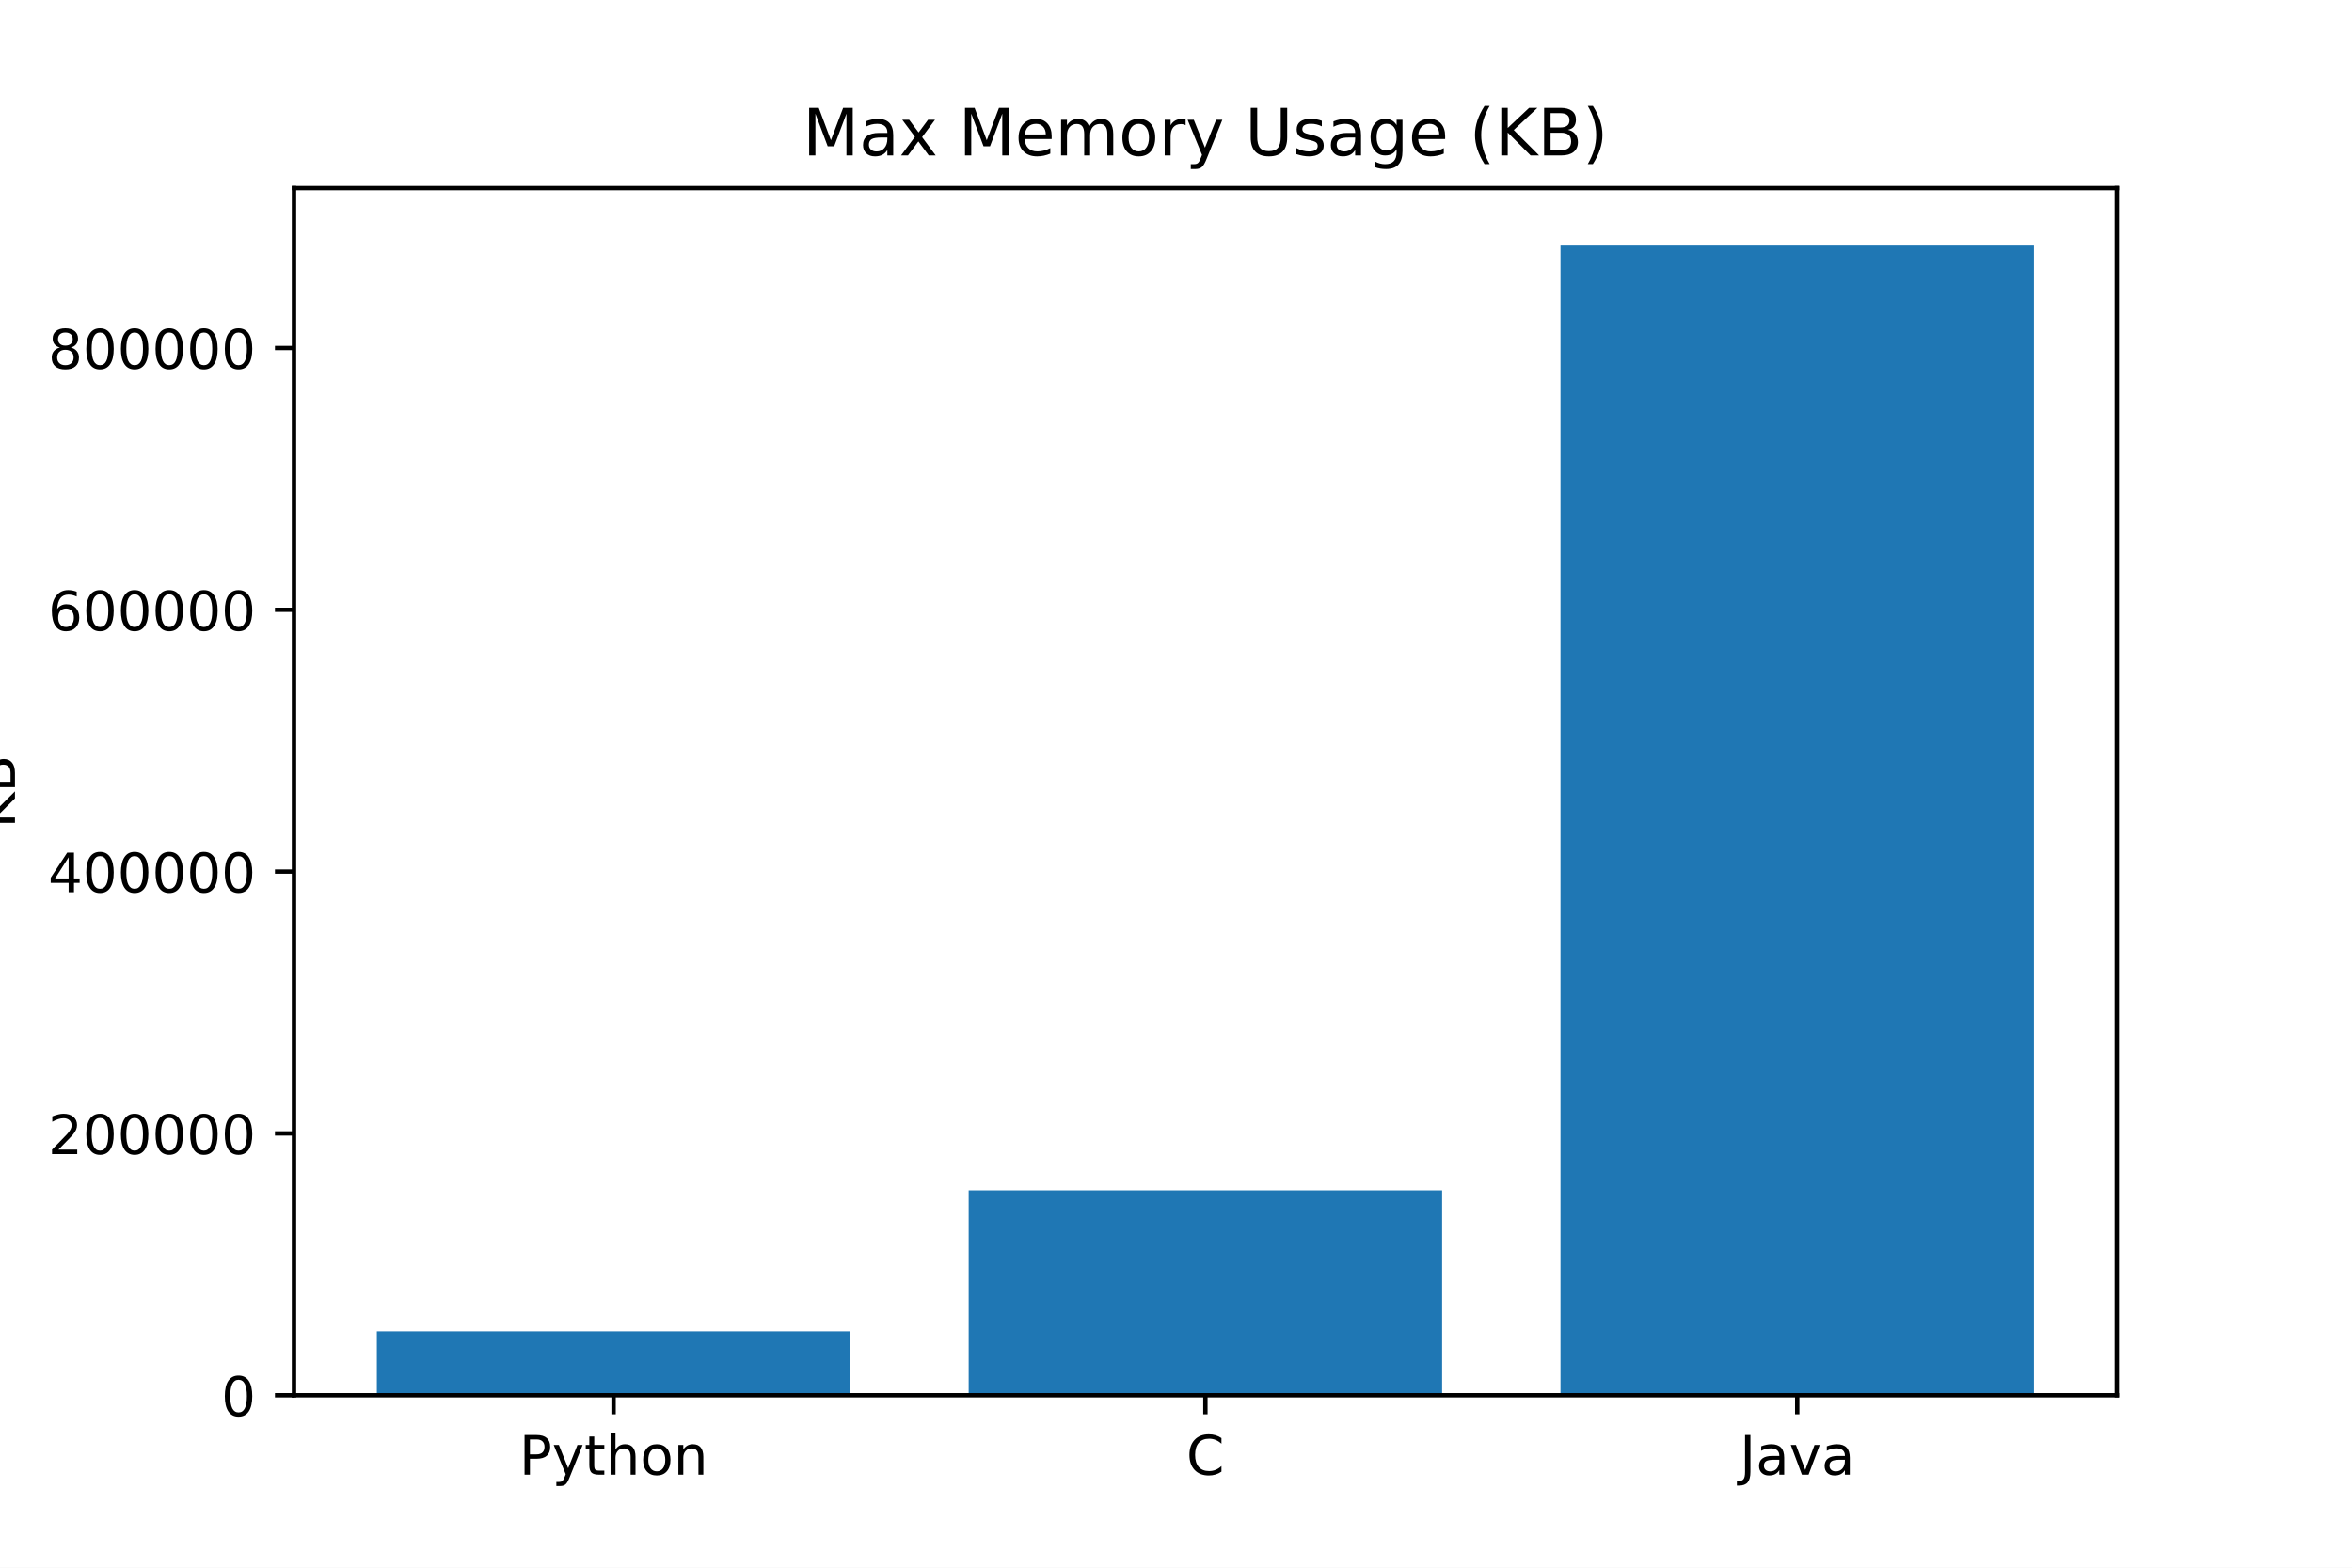
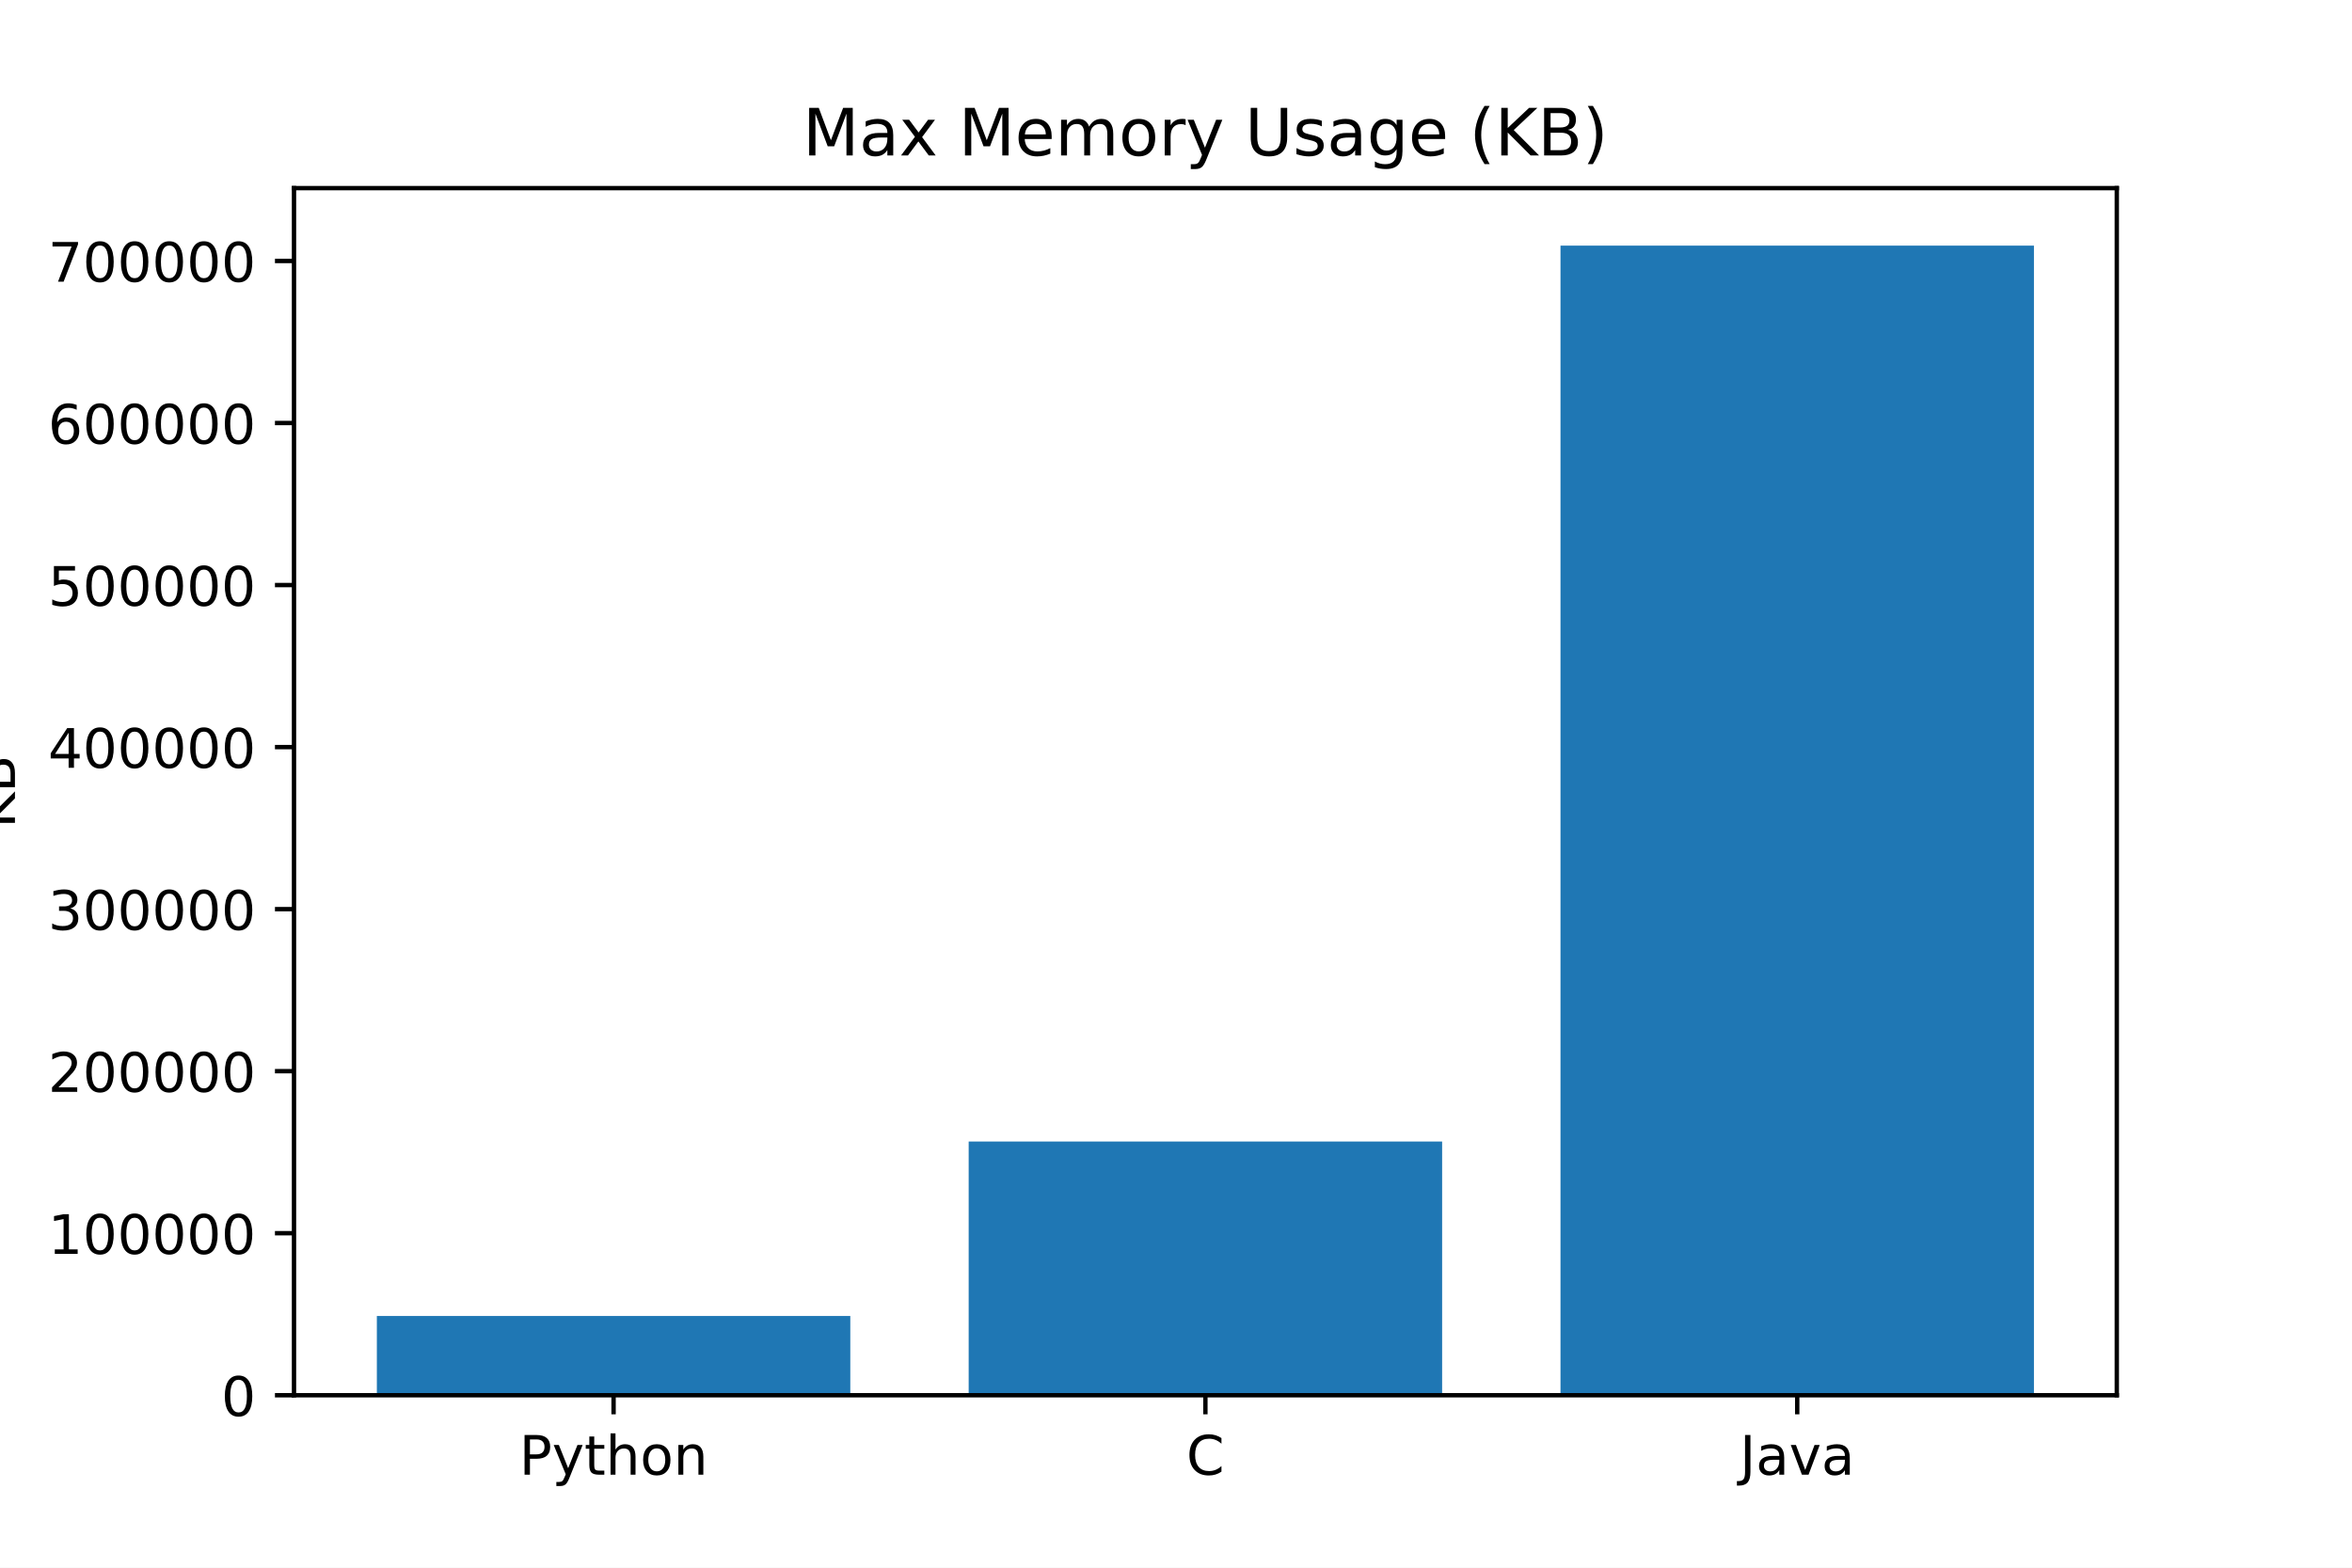
<svg xmlns="http://www.w3.org/2000/svg" xmlns:xlink="http://www.w3.org/1999/xlink" width="432pt" height="288pt" viewBox="0 0 432 288" version="1.1">
  <defs>
    <style type="text/css">*{stroke-linejoin: round; stroke-linecap: butt}</style>
  </defs>
  <g id="figure_1">
    <g id="patch_1">
      <path d="M 0 288  L 432 288  L 432 0  L 0 0  z " style="fill: #ffffff" />
    </g>
    <g id="axes_1">
      <g id="patch_2">
        <path d="M 54 256.32  L 388.8 256.32  L 388.8 34.56  L 54 34.56  z " style="fill: #ffffff" />
      </g>
      <g id="patch_3">
-         <path d="M 69.218 256.32  L 156.179 256.32  L 156.179 244.578  L 69.218 244.578  z " clip-path="url(#p3deea769c0)" style="fill: #1f77b4" />
+         <path d="M 69.218 256.32  L 156.179 256.32  L 156.179 241.758  L 69.218 241.758  z " clip-path="url(#p78600d48b9)" style="fill: #1f77b4" />
      </g>
      <g id="patch_4">
-         <path d="M 177.919 256.32  L 264.881 256.32  L 264.881 218.684  L 177.919 218.684  z " clip-path="url(#p3deea769c0)" style="fill: #1f77b4" />
+         <path d="M 177.919 256.32  L 264.881 256.32  L 264.881 209.706  L 177.919 209.706  z " clip-path="url(#p78600d48b9)" style="fill: #1f77b4" />
      </g>
      <g id="patch_5">
-         <path d="M 286.621 256.32  L 373.582 256.32  L 373.582 45.12  L 286.621 45.12  z " clip-path="url(#p3deea769c0)" style="fill: #1f77b4" />
+         <path d="M 286.621 256.32  L 373.582 256.32  L 373.582 45.12  L 286.621 45.12  z " clip-path="url(#p78600d48b9)" style="fill: #1f77b4" />
      </g>
      <g id="matplotlib.axis_1">
        <g id="xtick_1">
          <g id="line2d_1">
            <defs>
-               <path id="ma4e049ac84" d="M 0 0  L 0 3.5  " style="stroke: #000000; stroke-width: 0.8" />
+               <path id="m17618b4d9b" d="M 0 0  L 0 3.5  " style="stroke: #000000; stroke-width: 0.8" />
            </defs>
            <g>
-               <use xlink:href="#ma4e049ac84" x="112.699" y="256.32" style="stroke: #000000; stroke-width: 0.8" />
+               <use xlink:href="#m17618b4d9b" x="112.699" y="256.32" style="stroke: #000000; stroke-width: 0.8" />
            </g>
          </g>
          <g id="text_1">
            <g transform="translate(95.36745 270.9184) scale(0.1 -0.1)">
              <defs>
                <path id="DejaVuSans-50" d="M 1259 4147  L 1259 2394  L 2053 2394  Q 2494 2394 2734 2622  Q 2975 2850 2975 3272  Q 2975 3691 2734 3919  Q 2494 4147 2053 4147  L 1259 4147  z M 628 4666  L 2053 4666  Q 2838 4666 3239 4311  Q 3641 3956 3641 3272  Q 3641 2581 3239 2228  Q 2838 1875 2053 1875  L 1259 1875  L 1259 0  L 628 0  L 628 4666  z " transform="scale(0.015625)" />
                <path id="DejaVuSans-79" d="M 2059 -325  Q 1816 -950 1584 -1140  Q 1353 -1331 966 -1331  L 506 -1331  L 506 -850  L 844 -850  Q 1081 -850 1212 -737  Q 1344 -625 1503 -206  L 1606 56  L 191 3500  L 800 3500  L 1894 763  L 2988 3500  L 3597 3500  L 2059 -325  z " transform="scale(0.015625)" />
                <path id="DejaVuSans-74" d="M 1172 4494  L 1172 3500  L 2356 3500  L 2356 3053  L 1172 3053  L 1172 1153  Q 1172 725 1289 603  Q 1406 481 1766 481  L 2356 481  L 2356 0  L 1766 0  Q 1100 0 847 248  Q 594 497 594 1153  L 594 3053  L 172 3053  L 172 3500  L 594 3500  L 594 4494  L 1172 4494  z " transform="scale(0.015625)" />
                <path id="DejaVuSans-68" d="M 3513 2113  L 3513 0  L 2938 0  L 2938 2094  Q 2938 2591 2744 2837  Q 2550 3084 2163 3084  Q 1697 3084 1428 2787  Q 1159 2491 1159 1978  L 1159 0  L 581 0  L 581 4863  L 1159 4863  L 1159 2956  Q 1366 3272 1645 3428  Q 1925 3584 2291 3584  Q 2894 3584 3203 3211  Q 3513 2838 3513 2113  z " transform="scale(0.015625)" />
                <path id="DejaVuSans-6f" d="M 1959 3097  Q 1497 3097 1228 2736  Q 959 2375 959 1747  Q 959 1119 1226 758  Q 1494 397 1959 397  Q 2419 397 2687 759  Q 2956 1122 2956 1747  Q 2956 2369 2687 2733  Q 2419 3097 1959 3097  z M 1959 3584  Q 2709 3584 3137 3096  Q 3566 2609 3566 1747  Q 3566 888 3137 398  Q 2709 -91 1959 -91  Q 1206 -91 779 398  Q 353 888 353 1747  Q 353 2609 779 3096  Q 1206 3584 1959 3584  z " transform="scale(0.015625)" />
                <path id="DejaVuSans-6e" d="M 3513 2113  L 3513 0  L 2938 0  L 2938 2094  Q 2938 2591 2744 2837  Q 2550 3084 2163 3084  Q 1697 3084 1428 2787  Q 1159 2491 1159 1978  L 1159 0  L 581 0  L 581 3500  L 1159 3500  L 1159 2956  Q 1366 3272 1645 3428  Q 1925 3584 2291 3584  Q 2894 3584 3203 3211  Q 3513 2838 3513 2113  z " transform="scale(0.015625)" />
              </defs>
              <use xlink:href="#DejaVuSans-50" />
              <use xlink:href="#DejaVuSans-79" transform="translate(60.30273 0)" />
              <use xlink:href="#DejaVuSans-74" transform="translate(119.4824 0)" />
              <use xlink:href="#DejaVuSans-68" transform="translate(158.6914 0)" />
              <use xlink:href="#DejaVuSans-6f" transform="translate(222.0703 0)" />
              <use xlink:href="#DejaVuSans-6e" transform="translate(283.252 0)" />
            </g>
          </g>
        </g>
        <g id="xtick_2">
          <g id="line2d_2">
            <g>
-               <use xlink:href="#ma4e049ac84" x="221.4" y="256.32" style="stroke: #000000; stroke-width: 0.8" />
+               <use xlink:href="#m17618b4d9b" x="221.4" y="256.32" style="stroke: #000000; stroke-width: 0.8" />
            </g>
          </g>
          <g id="text_2">
            <g transform="translate(217.9086 270.9184) scale(0.1 -0.1)">
              <defs>
                <path id="DejaVuSans-43" d="M 4122 4306  L 4122 3641  Q 3803 3938 3442 4084  Q 3081 4231 2675 4231  Q 1875 4231 1450 3742  Q 1025 3253 1025 2328  Q 1025 1406 1450 917  Q 1875 428 2675 428  Q 3081 428 3442 575  Q 3803 722 4122 1019  L 4122 359  Q 3791 134 3420 21  Q 3050 -91 2638 -91  Q 1578 -91 968 557  Q 359 1206 359 2328  Q 359 3453 968 4101  Q 1578 4750 2638 4750  Q 3056 4750 3426 4639  Q 3797 4528 4122 4306  z " transform="scale(0.015625)" />
              </defs>
              <use xlink:href="#DejaVuSans-43" />
            </g>
          </g>
        </g>
        <g id="xtick_3">
          <g id="line2d_3">
            <g>
-               <use xlink:href="#ma4e049ac84" x="330.101" y="256.32" style="stroke: #000000; stroke-width: 0.8" />
+               <use xlink:href="#m17618b4d9b" x="330.101" y="256.32" style="stroke: #000000; stroke-width: 0.8" />
            </g>
          </g>
          <g id="text_3">
            <g transform="translate(319.5388 270.9184) scale(0.1 -0.1)">
              <defs>
                <path id="DejaVuSans-4a" d="M 628 4666  L 1259 4666  L 1259 325  Q 1259 -519 939 -900  Q 619 -1281 -91 -1281  L -331 -1281  L -331 -750  L -134 -750  Q 284 -750 456 -515  Q 628 -281 628 325  L 628 4666  z " transform="scale(0.015625)" />
                <path id="DejaVuSans-61" d="M 2194 1759  Q 1497 1759 1228 1600  Q 959 1441 959 1056  Q 959 750 1161 570  Q 1363 391 1709 391  Q 2188 391 2477 730  Q 2766 1069 2766 1631  L 2766 1759  L 2194 1759  z M 3341 1997  L 3341 0  L 2766 0  L 2766 531  Q 2569 213 2275 61  Q 1981 -91 1556 -91  Q 1019 -91 701 211  Q 384 513 384 1019  Q 384 1609 779 1909  Q 1175 2209 1959 2209  L 2766 2209  L 2766 2266  Q 2766 2663 2505 2880  Q 2244 3097 1772 3097  Q 1472 3097 1187 3025  Q 903 2953 641 2809  L 641 3341  Q 956 3463 1253 3523  Q 1550 3584 1831 3584  Q 2591 3584 2966 3190  Q 3341 2797 3341 1997  z " transform="scale(0.015625)" />
                <path id="DejaVuSans-76" d="M 191 3500  L 800 3500  L 1894 563  L 2988 3500  L 3597 3500  L 2284 0  L 1503 0  L 191 3500  z " transform="scale(0.015625)" />
              </defs>
              <use xlink:href="#DejaVuSans-4a" />
              <use xlink:href="#DejaVuSans-61" transform="translate(29.49219 0)" />
              <use xlink:href="#DejaVuSans-76" transform="translate(90.77148 0)" />
              <use xlink:href="#DejaVuSans-61" transform="translate(149.9512 0)" />
            </g>
          </g>
        </g>
      </g>
      <g id="matplotlib.axis_2">
        <g id="ytick_1">
          <g id="line2d_4">
            <defs>
-               <path id="mc4502519aa" d="M 0 0  L -3.5 0  " style="stroke: #000000; stroke-width: 0.8" />
+               <path id="m9973d01521" d="M 0 0  L -3.5 0  " style="stroke: #000000; stroke-width: 0.8" />
            </defs>
            <g>
-               <use xlink:href="#mc4502519aa" x="54" y="256.32" style="stroke: #000000; stroke-width: 0.8" />
+               <use xlink:href="#m9973d01521" x="54" y="256.32" style="stroke: #000000; stroke-width: 0.8" />
            </g>
          </g>
          <g id="text_4">
            <g transform="translate(40.6375 260.1192) scale(0.1 -0.1)">
              <defs>
                <path id="DejaVuSans-30" d="M 2034 4250  Q 1547 4250 1301 3770  Q 1056 3291 1056 2328  Q 1056 1369 1301 889  Q 1547 409 2034 409  Q 2525 409 2770 889  Q 3016 1369 3016 2328  Q 3016 3291 2770 3770  Q 2525 4250 2034 4250  z M 2034 4750  Q 2819 4750 3233 4129  Q 3647 3509 3647 2328  Q 3647 1150 3233 529  Q 2819 -91 2034 -91  Q 1250 -91 836 529  Q 422 1150 422 2328  Q 422 3509 836 4129  Q 1250 4750 2034 4750  z " transform="scale(0.015625)" />
              </defs>
              <use xlink:href="#DejaVuSans-30" />
            </g>
          </g>
        </g>
        <g id="ytick_2">
          <g id="line2d_5">
            <g>
-               <use xlink:href="#mc4502519aa" x="54" y="208.222" style="stroke: #000000; stroke-width: 0.8" />
+               <use xlink:href="#m9973d01521" x="54" y="226.552" style="stroke: #000000; stroke-width: 0.8" />
            </g>
          </g>
          <g id="text_5">
-             <g transform="translate(8.825 212.0213) scale(0.1 -0.1)">
-               <defs>
-                 <path id="DejaVuSans-32" d="M 1228 531  L 3431 531  L 3431 0  L 469 0  L 469 531  Q 828 903 1448 1529  Q 2069 2156 2228 2338  Q 2531 2678 2651 2914  Q 2772 3150 2772 3378  Q 2772 3750 2511 3984  Q 2250 4219 1831 4219  Q 1534 4219 1204 4116  Q 875 4013 500 3803  L 500 4441  Q 881 4594 1212 4672  Q 1544 4750 1819 4750  Q 2544 4750 2975 4387  Q 3406 4025 3406 3419  Q 3406 3131 3298 2873  Q 3191 2616 2906 2266  Q 2828 2175 2409 1742  Q 1991 1309 1228 531  z " transform="scale(0.015625)" />
-               </defs>
-               <use xlink:href="#DejaVuSans-32" />
+             <g transform="translate(8.825 230.3516) scale(0.1 -0.1)">
+               <defs>
+                 <path id="DejaVuSans-31" d="M 794 531  L 1825 531  L 1825 4091  L 703 3866  L 703 4441  L 1819 4666  L 2450 4666  L 2450 531  L 3481 531  L 3481 0  L 794 0  L 794 531  z " transform="scale(0.015625)" />
+               </defs>
+               <use xlink:href="#DejaVuSans-31" />
              <use xlink:href="#DejaVuSans-30" transform="translate(63.62305 0)" />
              <use xlink:href="#DejaVuSans-30" transform="translate(127.2461 0)" />
              <use xlink:href="#DejaVuSans-30" transform="translate(190.8691 0)" />
              <use xlink:href="#DejaVuSans-30" transform="translate(254.4922 0)" />
              <use xlink:href="#DejaVuSans-30" transform="translate(318.1152 0)" />
            </g>
          </g>
        </g>
        <g id="ytick_3">
          <g id="line2d_6">
            <g>
-               <use xlink:href="#mc4502519aa" x="54" y="160.124" style="stroke: #000000; stroke-width: 0.8" />
+               <use xlink:href="#m9973d01521" x="54" y="196.785" style="stroke: #000000; stroke-width: 0.8" />
            </g>
          </g>
          <g id="text_6">
-             <g transform="translate(8.825 163.9233) scale(0.1 -0.1)">
-               <defs>
-                 <path id="DejaVuSans-34" d="M 2419 4116  L 825 1625  L 2419 1625  L 2419 4116  z M 2253 4666  L 3047 4666  L 3047 1625  L 3713 1625  L 3713 1100  L 3047 1100  L 3047 0  L 2419 0  L 2419 1100  L 313 1100  L 313 1709  L 2253 4666  z " transform="scale(0.015625)" />
-               </defs>
-               <use xlink:href="#DejaVuSans-34" />
+             <g transform="translate(8.825 200.584) scale(0.1 -0.1)">
+               <defs>
+                 <path id="DejaVuSans-32" d="M 1228 531  L 3431 531  L 3431 0  L 469 0  L 469 531  Q 828 903 1448 1529  Q 2069 2156 2228 2338  Q 2531 2678 2651 2914  Q 2772 3150 2772 3378  Q 2772 3750 2511 3984  Q 2250 4219 1831 4219  Q 1534 4219 1204 4116  Q 875 4013 500 3803  L 500 4441  Q 881 4594 1212 4672  Q 1544 4750 1819 4750  Q 2544 4750 2975 4387  Q 3406 4025 3406 3419  Q 3406 3131 3298 2873  Q 3191 2616 2906 2266  Q 2828 2175 2409 1742  Q 1991 1309 1228 531  z " transform="scale(0.015625)" />
+               </defs>
+               <use xlink:href="#DejaVuSans-32" />
              <use xlink:href="#DejaVuSans-30" transform="translate(63.62305 0)" />
              <use xlink:href="#DejaVuSans-30" transform="translate(127.2461 0)" />
              <use xlink:href="#DejaVuSans-30" transform="translate(190.8691 0)" />
              <use xlink:href="#DejaVuSans-30" transform="translate(254.4922 0)" />
              <use xlink:href="#DejaVuSans-30" transform="translate(318.1152 0)" />
            </g>
          </g>
        </g>
        <g id="ytick_4">
          <g id="line2d_7">
            <g>
-               <use xlink:href="#mc4502519aa" x="54" y="112.026" style="stroke: #000000; stroke-width: 0.8" />
+               <use xlink:href="#m9973d01521" x="54" y="167.017" style="stroke: #000000; stroke-width: 0.8" />
            </g>
          </g>
          <g id="text_7">
-             <g transform="translate(8.825 115.8254) scale(0.1 -0.1)">
-               <defs>
-                 <path id="DejaVuSans-36" d="M 2113 2584  Q 1688 2584 1439 2293  Q 1191 2003 1191 1497  Q 1191 994 1439 701  Q 1688 409 2113 409  Q 2538 409 2786 701  Q 3034 994 3034 1497  Q 3034 2003 2786 2293  Q 2538 2584 2113 2584  z M 3366 4563  L 3366 3988  Q 3128 4100 2886 4159  Q 2644 4219 2406 4219  Q 1781 4219 1451 3797  Q 1122 3375 1075 2522  Q 1259 2794 1537 2939  Q 1816 3084 2150 3084  Q 2853 3084 3261 2657  Q 3669 2231 3669 1497  Q 3669 778 3244 343  Q 2819 -91 2113 -91  Q 1303 -91 875 529  Q 447 1150 447 2328  Q 447 3434 972 4092  Q 1497 4750 2381 4750  Q 2619 4750 2861 4703  Q 3103 4656 3366 4563  z " transform="scale(0.015625)" />
-               </defs>
-               <use xlink:href="#DejaVuSans-36" />
+             <g transform="translate(8.825 170.8164) scale(0.1 -0.1)">
+               <defs>
+                 <path id="DejaVuSans-33" d="M 2597 2516  Q 3050 2419 3304 2112  Q 3559 1806 3559 1356  Q 3559 666 3084 287  Q 2609 -91 1734 -91  Q 1441 -91 1130 -33  Q 819 25 488 141  L 488 750  Q 750 597 1062 519  Q 1375 441 1716 441  Q 2309 441 2620 675  Q 2931 909 2931 1356  Q 2931 1769 2642 2001  Q 2353 2234 1838 2234  L 1294 2234  L 1294 2753  L 1863 2753  Q 2328 2753 2575 2939  Q 2822 3125 2822 3475  Q 2822 3834 2567 4026  Q 2313 4219 1838 4219  Q 1578 4219 1281 4162  Q 984 4106 628 3988  L 628 4550  Q 988 4650 1302 4700  Q 1616 4750 1894 4750  Q 2613 4750 3031 4423  Q 3450 4097 3450 3541  Q 3450 3153 3228 2886  Q 3006 2619 2597 2516  z " transform="scale(0.015625)" />
+               </defs>
+               <use xlink:href="#DejaVuSans-33" />
              <use xlink:href="#DejaVuSans-30" transform="translate(63.62305 0)" />
              <use xlink:href="#DejaVuSans-30" transform="translate(127.2461 0)" />
              <use xlink:href="#DejaVuSans-30" transform="translate(190.8691 0)" />
              <use xlink:href="#DejaVuSans-30" transform="translate(254.4922 0)" />
              <use xlink:href="#DejaVuSans-30" transform="translate(318.1152 0)" />
            </g>
          </g>
        </g>
        <g id="ytick_5">
          <g id="line2d_8">
            <g>
-               <use xlink:href="#mc4502519aa" x="54" y="63.928" style="stroke: #000000; stroke-width: 0.8" />
+               <use xlink:href="#m9973d01521" x="54" y="137.25" style="stroke: #000000; stroke-width: 0.8" />
            </g>
          </g>
          <g id="text_8">
-             <g transform="translate(8.825 67.72744) scale(0.1 -0.1)">
-               <defs>
-                 <path id="DejaVuSans-38" d="M 2034 2216  Q 1584 2216 1326 1975  Q 1069 1734 1069 1313  Q 1069 891 1326 650  Q 1584 409 2034 409  Q 2484 409 2743 651  Q 3003 894 3003 1313  Q 3003 1734 2745 1975  Q 2488 2216 2034 2216  z M 1403 2484  Q 997 2584 770 2862  Q 544 3141 544 3541  Q 544 4100 942 4425  Q 1341 4750 2034 4750  Q 2731 4750 3128 4425  Q 3525 4100 3525 3541  Q 3525 3141 3298 2862  Q 3072 2584 2669 2484  Q 3125 2378 3379 2068  Q 3634 1759 3634 1313  Q 3634 634 3220 271  Q 2806 -91 2034 -91  Q 1263 -91 848 271  Q 434 634 434 1313  Q 434 1759 690 2068  Q 947 2378 1403 2484  z M 1172 3481  Q 1172 3119 1398 2916  Q 1625 2713 2034 2713  Q 2441 2713 2670 2916  Q 2900 3119 2900 3481  Q 2900 3844 2670 4047  Q 2441 4250 2034 4250  Q 1625 4250 1398 4047  Q 1172 3844 1172 3481  z " transform="scale(0.015625)" />
-               </defs>
-               <use xlink:href="#DejaVuSans-38" />
-               <use xlink:href="#DejaVuSans-30" transform="translate(63.62305 0)" />
-               <use xlink:href="#DejaVuSans-30" transform="translate(127.2461 0)" />
-               <use xlink:href="#DejaVuSans-30" transform="translate(190.8691 0)" />
-               <use xlink:href="#DejaVuSans-30" transform="translate(254.4922 0)" />
-               <use xlink:href="#DejaVuSans-30" transform="translate(318.1152 0)" />
-             </g>
-           </g>
-         </g>
-         <g id="text_9">
+             <g transform="translate(8.825 141.0488) scale(0.1 -0.1)">
+               <defs>
+                 <path id="DejaVuSans-34" d="M 2419 4116  L 825 1625  L 2419 1625  L 2419 4116  z M 2253 4666  L 3047 4666  L 3047 1625  L 3713 1625  L 3713 1100  L 3047 1100  L 3047 0  L 2419 0  L 2419 1100  L 313 1100  L 313 1709  L 2253 4666  z " transform="scale(0.015625)" />
+               </defs>
+               <use xlink:href="#DejaVuSans-34" />
+               <use xlink:href="#DejaVuSans-30" transform="translate(63.62305 0)" />
+               <use xlink:href="#DejaVuSans-30" transform="translate(127.2461 0)" />
+               <use xlink:href="#DejaVuSans-30" transform="translate(190.8691 0)" />
+               <use xlink:href="#DejaVuSans-30" transform="translate(254.4922 0)" />
+               <use xlink:href="#DejaVuSans-30" transform="translate(318.1152 0)" />
+             </g>
+           </g>
+         </g>
+         <g id="ytick_6">
+           <g id="line2d_9">
+             <g>
+               <use xlink:href="#m9973d01521" x="54" y="107.482" style="stroke: #000000; stroke-width: 0.8" />
+             </g>
+           </g>
+           <g id="text_9">
+             <g transform="translate(8.825 111.2812) scale(0.1 -0.1)">
+               <defs>
+                 <path id="DejaVuSans-35" d="M 691 4666  L 3169 4666  L 3169 4134  L 1269 4134  L 1269 2991  Q 1406 3038 1543 3061  Q 1681 3084 1819 3084  Q 2600 3084 3056 2656  Q 3513 2228 3513 1497  Q 3513 744 3044 326  Q 2575 -91 1722 -91  Q 1428 -91 1123 -41  Q 819 9 494 109  L 494 744  Q 775 591 1075 516  Q 1375 441 1709 441  Q 2250 441 2565 725  Q 2881 1009 2881 1497  Q 2881 1984 2565 2268  Q 2250 2553 1709 2553  Q 1456 2553 1204 2497  Q 953 2441 691 2322  L 691 4666  z " transform="scale(0.015625)" />
+               </defs>
+               <use xlink:href="#DejaVuSans-35" />
+               <use xlink:href="#DejaVuSans-30" transform="translate(63.62305 0)" />
+               <use xlink:href="#DejaVuSans-30" transform="translate(127.2461 0)" />
+               <use xlink:href="#DejaVuSans-30" transform="translate(190.8691 0)" />
+               <use xlink:href="#DejaVuSans-30" transform="translate(254.4922 0)" />
+               <use xlink:href="#DejaVuSans-30" transform="translate(318.1152 0)" />
+             </g>
+           </g>
+         </g>
+         <g id="ytick_7">
+           <g id="line2d_10">
+             <g>
+               <use xlink:href="#m9973d01521" x="54" y="77.714" style="stroke: #000000; stroke-width: 0.8" />
+             </g>
+           </g>
+           <g id="text_10">
+             <g transform="translate(8.825 81.51356) scale(0.1 -0.1)">
+               <defs>
+                 <path id="DejaVuSans-36" d="M 2113 2584  Q 1688 2584 1439 2293  Q 1191 2003 1191 1497  Q 1191 994 1439 701  Q 1688 409 2113 409  Q 2538 409 2786 701  Q 3034 994 3034 1497  Q 3034 2003 2786 2293  Q 2538 2584 2113 2584  z M 3366 4563  L 3366 3988  Q 3128 4100 2886 4159  Q 2644 4219 2406 4219  Q 1781 4219 1451 3797  Q 1122 3375 1075 2522  Q 1259 2794 1537 2939  Q 1816 3084 2150 3084  Q 2853 3084 3261 2657  Q 3669 2231 3669 1497  Q 3669 778 3244 343  Q 2819 -91 2113 -91  Q 1303 -91 875 529  Q 447 1150 447 2328  Q 447 3434 972 4092  Q 1497 4750 2381 4750  Q 2619 4750 2861 4703  Q 3103 4656 3366 4563  z " transform="scale(0.015625)" />
+               </defs>
+               <use xlink:href="#DejaVuSans-36" />
+               <use xlink:href="#DejaVuSans-30" transform="translate(63.62305 0)" />
+               <use xlink:href="#DejaVuSans-30" transform="translate(127.2461 0)" />
+               <use xlink:href="#DejaVuSans-30" transform="translate(190.8691 0)" />
+               <use xlink:href="#DejaVuSans-30" transform="translate(254.4922 0)" />
+               <use xlink:href="#DejaVuSans-30" transform="translate(318.1152 0)" />
+             </g>
+           </g>
+         </g>
+         <g id="ytick_8">
+           <g id="line2d_11">
+             <g>
+               <use xlink:href="#m9973d01521" x="54" y="47.947" style="stroke: #000000; stroke-width: 0.8" />
+             </g>
+           </g>
+           <g id="text_11">
+             <g transform="translate(8.825 51.74595) scale(0.1 -0.1)">
+               <defs>
+                 <path id="DejaVuSans-37" d="M 525 4666  L 3525 4666  L 3525 4397  L 1831 0  L 1172 0  L 2766 4134  L 525 4134  L 525 4666  z " transform="scale(0.015625)" />
+               </defs>
+               <use xlink:href="#DejaVuSans-37" />
+               <use xlink:href="#DejaVuSans-30" transform="translate(63.62305 0)" />
+               <use xlink:href="#DejaVuSans-30" transform="translate(127.2461 0)" />
+               <use xlink:href="#DejaVuSans-30" transform="translate(190.8691 0)" />
+               <use xlink:href="#DejaVuSans-30" transform="translate(254.4922 0)" />
+               <use xlink:href="#DejaVuSans-30" transform="translate(318.1152 0)" />
+             </g>
+           </g>
+         </g>
+         <g id="text_12">
          <g transform="translate(2.745312 152.1494) rotate(-90) scale(0.1 -0.1)">
            <defs>
              <path id="DejaVuSans-4b" d="M 628 4666  L 1259 4666  L 1259 2694  L 3353 4666  L 4166 4666  L 1850 2491  L 4331 0  L 3500 0  L 1259 2247  L 1259 0  L 628 0  L 628 4666  z " transform="scale(0.015625)" />
              <path id="DejaVuSans-42" d="M 1259 2228  L 1259 519  L 2272 519  Q 2781 519 3026 730  Q 3272 941 3272 1375  Q 3272 1813 3026 2020  Q 2781 2228 2272 2228  L 1259 2228  z M 1259 4147  L 1259 2741  L 2194 2741  Q 2656 2741 2882 2914  Q 3109 3088 3109 3444  Q 3109 3797 2882 3972  Q 2656 4147 2194 4147  L 1259 4147  z M 628 4666  L 2241 4666  Q 2963 4666 3353 4366  Q 3744 4066 3744 3513  Q 3744 3084 3544 2831  Q 3344 2578 2956 2516  Q 3422 2416 3680 2098  Q 3938 1781 3938 1306  Q 3938 681 3513 340  Q 3088 0 2303 0  L 628 0  L 628 4666  z " transform="scale(0.015625)" />
            </defs>
            <use xlink:href="#DejaVuSans-4b" />
            <use xlink:href="#DejaVuSans-42" transform="translate(65.57617 0)" />
          </g>
        </g>
      </g>
      <g id="patch_6">
        <path d="M 54 256.32  L 54 34.56  " style="fill: none; stroke: #000000; stroke-width: 0.8; stroke-linejoin: miter; stroke-linecap: square" />
      </g>
      <g id="patch_7">
        <path d="M 388.8 256.32  L 388.8 34.56  " style="fill: none; stroke: #000000; stroke-width: 0.8; stroke-linejoin: miter; stroke-linecap: square" />
      </g>
      <g id="patch_8">
        <path d="M 54 256.32  L 388.8 256.32  " style="fill: none; stroke: #000000; stroke-width: 0.8; stroke-linejoin: miter; stroke-linecap: square" />
      </g>
      <g id="patch_9">
        <path d="M 54 34.56  L 388.8 34.56  " style="fill: none; stroke: #000000; stroke-width: 0.8; stroke-linejoin: miter; stroke-linecap: square" />
      </g>
-       <g id="text_10">
+       <g id="text_13">
        <g transform="translate(147.4444 28.56) scale(0.12 -0.12)">
          <defs>
            <path id="DejaVuSans-4d" d="M 628 4666  L 1569 4666  L 2759 1491  L 3956 4666  L 4897 4666  L 4897 0  L 4281 0  L 4281 4097  L 3078 897  L 2444 897  L 1241 4097  L 1241 0  L 628 0  L 628 4666  z " transform="scale(0.015625)" />
            <path id="DejaVuSans-78" d="M 3513 3500  L 2247 1797  L 3578 0  L 2900 0  L 1881 1375  L 863 0  L 184 0  L 1544 1831  L 300 3500  L 978 3500  L 1906 2253  L 2834 3500  L 3513 3500  z " transform="scale(0.015625)" />
            <path id="DejaVuSans-20" transform="scale(0.015625)" />
            <path id="DejaVuSans-65" d="M 3597 1894  L 3597 1613  L 953 1613  Q 991 1019 1311 708  Q 1631 397 2203 397  Q 2534 397 2845 478  Q 3156 559 3463 722  L 3463 178  Q 3153 47 2828 -22  Q 2503 -91 2169 -91  Q 1331 -91 842 396  Q 353 884 353 1716  Q 353 2575 817 3079  Q 1281 3584 2069 3584  Q 2775 3584 3186 3129  Q 3597 2675 3597 1894  z M 3022 2063  Q 3016 2534 2758 2815  Q 2500 3097 2075 3097  Q 1594 3097 1305 2825  Q 1016 2553 972 2059  L 3022 2063  z " transform="scale(0.015625)" />
            <path id="DejaVuSans-6d" d="M 3328 2828  Q 3544 3216 3844 3400  Q 4144 3584 4550 3584  Q 5097 3584 5394 3201  Q 5691 2819 5691 2113  L 5691 0  L 5113 0  L 5113 2094  Q 5113 2597 4934 2840  Q 4756 3084 4391 3084  Q 3944 3084 3684 2787  Q 3425 2491 3425 1978  L 3425 0  L 2847 0  L 2847 2094  Q 2847 2600 2669 2842  Q 2491 3084 2119 3084  Q 1678 3084 1418 2786  Q 1159 2488 1159 1978  L 1159 0  L 581 0  L 581 3500  L 1159 3500  L 1159 2956  Q 1356 3278 1631 3431  Q 1906 3584 2284 3584  Q 2666 3584 2933 3390  Q 3200 3197 3328 2828  z " transform="scale(0.015625)" />
            <path id="DejaVuSans-72" d="M 2631 2963  Q 2534 3019 2420 3045  Q 2306 3072 2169 3072  Q 1681 3072 1420 2755  Q 1159 2438 1159 1844  L 1159 0  L 581 0  L 581 3500  L 1159 3500  L 1159 2956  Q 1341 3275 1631 3429  Q 1922 3584 2338 3584  Q 2397 3584 2469 3576  Q 2541 3569 2628 3553  L 2631 2963  z " transform="scale(0.015625)" />
            <path id="DejaVuSans-55" d="M 556 4666  L 1191 4666  L 1191 1831  Q 1191 1081 1462 751  Q 1734 422 2344 422  Q 2950 422 3222 751  Q 3494 1081 3494 1831  L 3494 4666  L 4128 4666  L 4128 1753  Q 4128 841 3676 375  Q 3225 -91 2344 -91  Q 1459 -91 1007 375  Q 556 841 556 1753  L 556 4666  z " transform="scale(0.015625)" />
            <path id="DejaVuSans-73" d="M 2834 3397  L 2834 2853  Q 2591 2978 2328 3040  Q 2066 3103 1784 3103  Q 1356 3103 1142 2972  Q 928 2841 928 2578  Q 928 2378 1081 2264  Q 1234 2150 1697 2047  L 1894 2003  Q 2506 1872 2764 1633  Q 3022 1394 3022 966  Q 3022 478 2636 193  Q 2250 -91 1575 -91  Q 1294 -91 989 -36  Q 684 19 347 128  L 347 722  Q 666 556 975 473  Q 1284 391 1588 391  Q 1994 391 2212 530  Q 2431 669 2431 922  Q 2431 1156 2273 1281  Q 2116 1406 1581 1522  L 1381 1569  Q 847 1681 609 1914  Q 372 2147 372 2553  Q 372 3047 722 3315  Q 1072 3584 1716 3584  Q 2034 3584 2315 3537  Q 2597 3491 2834 3397  z " transform="scale(0.015625)" />
            <path id="DejaVuSans-67" d="M 2906 1791  Q 2906 2416 2648 2759  Q 2391 3103 1925 3103  Q 1463 3103 1205 2759  Q 947 2416 947 1791  Q 947 1169 1205 825  Q 1463 481 1925 481  Q 2391 481 2648 825  Q 2906 1169 2906 1791  z M 3481 434  Q 3481 -459 3084 -895  Q 2688 -1331 1869 -1331  Q 1566 -1331 1297 -1286  Q 1028 -1241 775 -1147  L 775 -588  Q 1028 -725 1275 -790  Q 1522 -856 1778 -856  Q 2344 -856 2625 -561  Q 2906 -266 2906 331  L 2906 616  Q 2728 306 2450 153  Q 2172 0 1784 0  Q 1141 0 747 490  Q 353 981 353 1791  Q 353 2603 747 3093  Q 1141 3584 1784 3584  Q 2172 3584 2450 3431  Q 2728 3278 2906 2969  L 2906 3500  L 3481 3500  L 3481 434  z " transform="scale(0.015625)" />
            <path id="DejaVuSans-28" d="M 1984 4856  Q 1566 4138 1362 3434  Q 1159 2731 1159 2009  Q 1159 1288 1364 580  Q 1569 -128 1984 -844  L 1484 -844  Q 1016 -109 783 600  Q 550 1309 550 2009  Q 550 2706 781 3412  Q 1013 4119 1484 4856  L 1984 4856  z " transform="scale(0.015625)" />
            <path id="DejaVuSans-29" d="M 513 4856  L 1013 4856  Q 1481 4119 1714 3412  Q 1947 2706 1947 2009  Q 1947 1309 1714 600  Q 1481 -109 1013 -844  L 513 -844  Q 928 -128 1133 580  Q 1338 1288 1338 2009  Q 1338 2731 1133 3434  Q 928 4138 513 4856  z " transform="scale(0.015625)" />
          </defs>
          <use xlink:href="#DejaVuSans-4d" />
          <use xlink:href="#DejaVuSans-61" transform="translate(86.2793 0)" />
          <use xlink:href="#DejaVuSans-78" transform="translate(147.5586 0)" />
          <use xlink:href="#DejaVuSans-20" transform="translate(206.7383 0)" />
          <use xlink:href="#DejaVuSans-4d" transform="translate(238.5254 0)" />
          <use xlink:href="#DejaVuSans-65" transform="translate(324.8047 0)" />
          <use xlink:href="#DejaVuSans-6d" transform="translate(386.3281 0)" />
          <use xlink:href="#DejaVuSans-6f" transform="translate(483.7402 0)" />
          <use xlink:href="#DejaVuSans-72" transform="translate(544.9219 0)" />
          <use xlink:href="#DejaVuSans-79" transform="translate(586.0352 0)" />
          <use xlink:href="#DejaVuSans-20" transform="translate(645.2148 0)" />
          <use xlink:href="#DejaVuSans-55" transform="translate(677.002 0)" />
          <use xlink:href="#DejaVuSans-73" transform="translate(750.1953 0)" />
          <use xlink:href="#DejaVuSans-61" transform="translate(802.2949 0)" />
          <use xlink:href="#DejaVuSans-67" transform="translate(863.5742 0)" />
          <use xlink:href="#DejaVuSans-65" transform="translate(927.0508 0)" />
          <use xlink:href="#DejaVuSans-20" transform="translate(988.5742 0)" />
          <use xlink:href="#DejaVuSans-28" transform="translate(1020.361 0)" />
          <use xlink:href="#DejaVuSans-4b" transform="translate(1059.375 0)" />
          <use xlink:href="#DejaVuSans-42" transform="translate(1124.951 0)" />
          <use xlink:href="#DejaVuSans-29" transform="translate(1193.555 0)" />
        </g>
      </g>
    </g>
  </g>
  <defs>
-     <clipPath id="p3deea769c0">
+     <clipPath id="p78600d48b9">
      <rect x="54" y="34.56" width="334.8" height="221.76" />
    </clipPath>
  </defs>
</svg>
